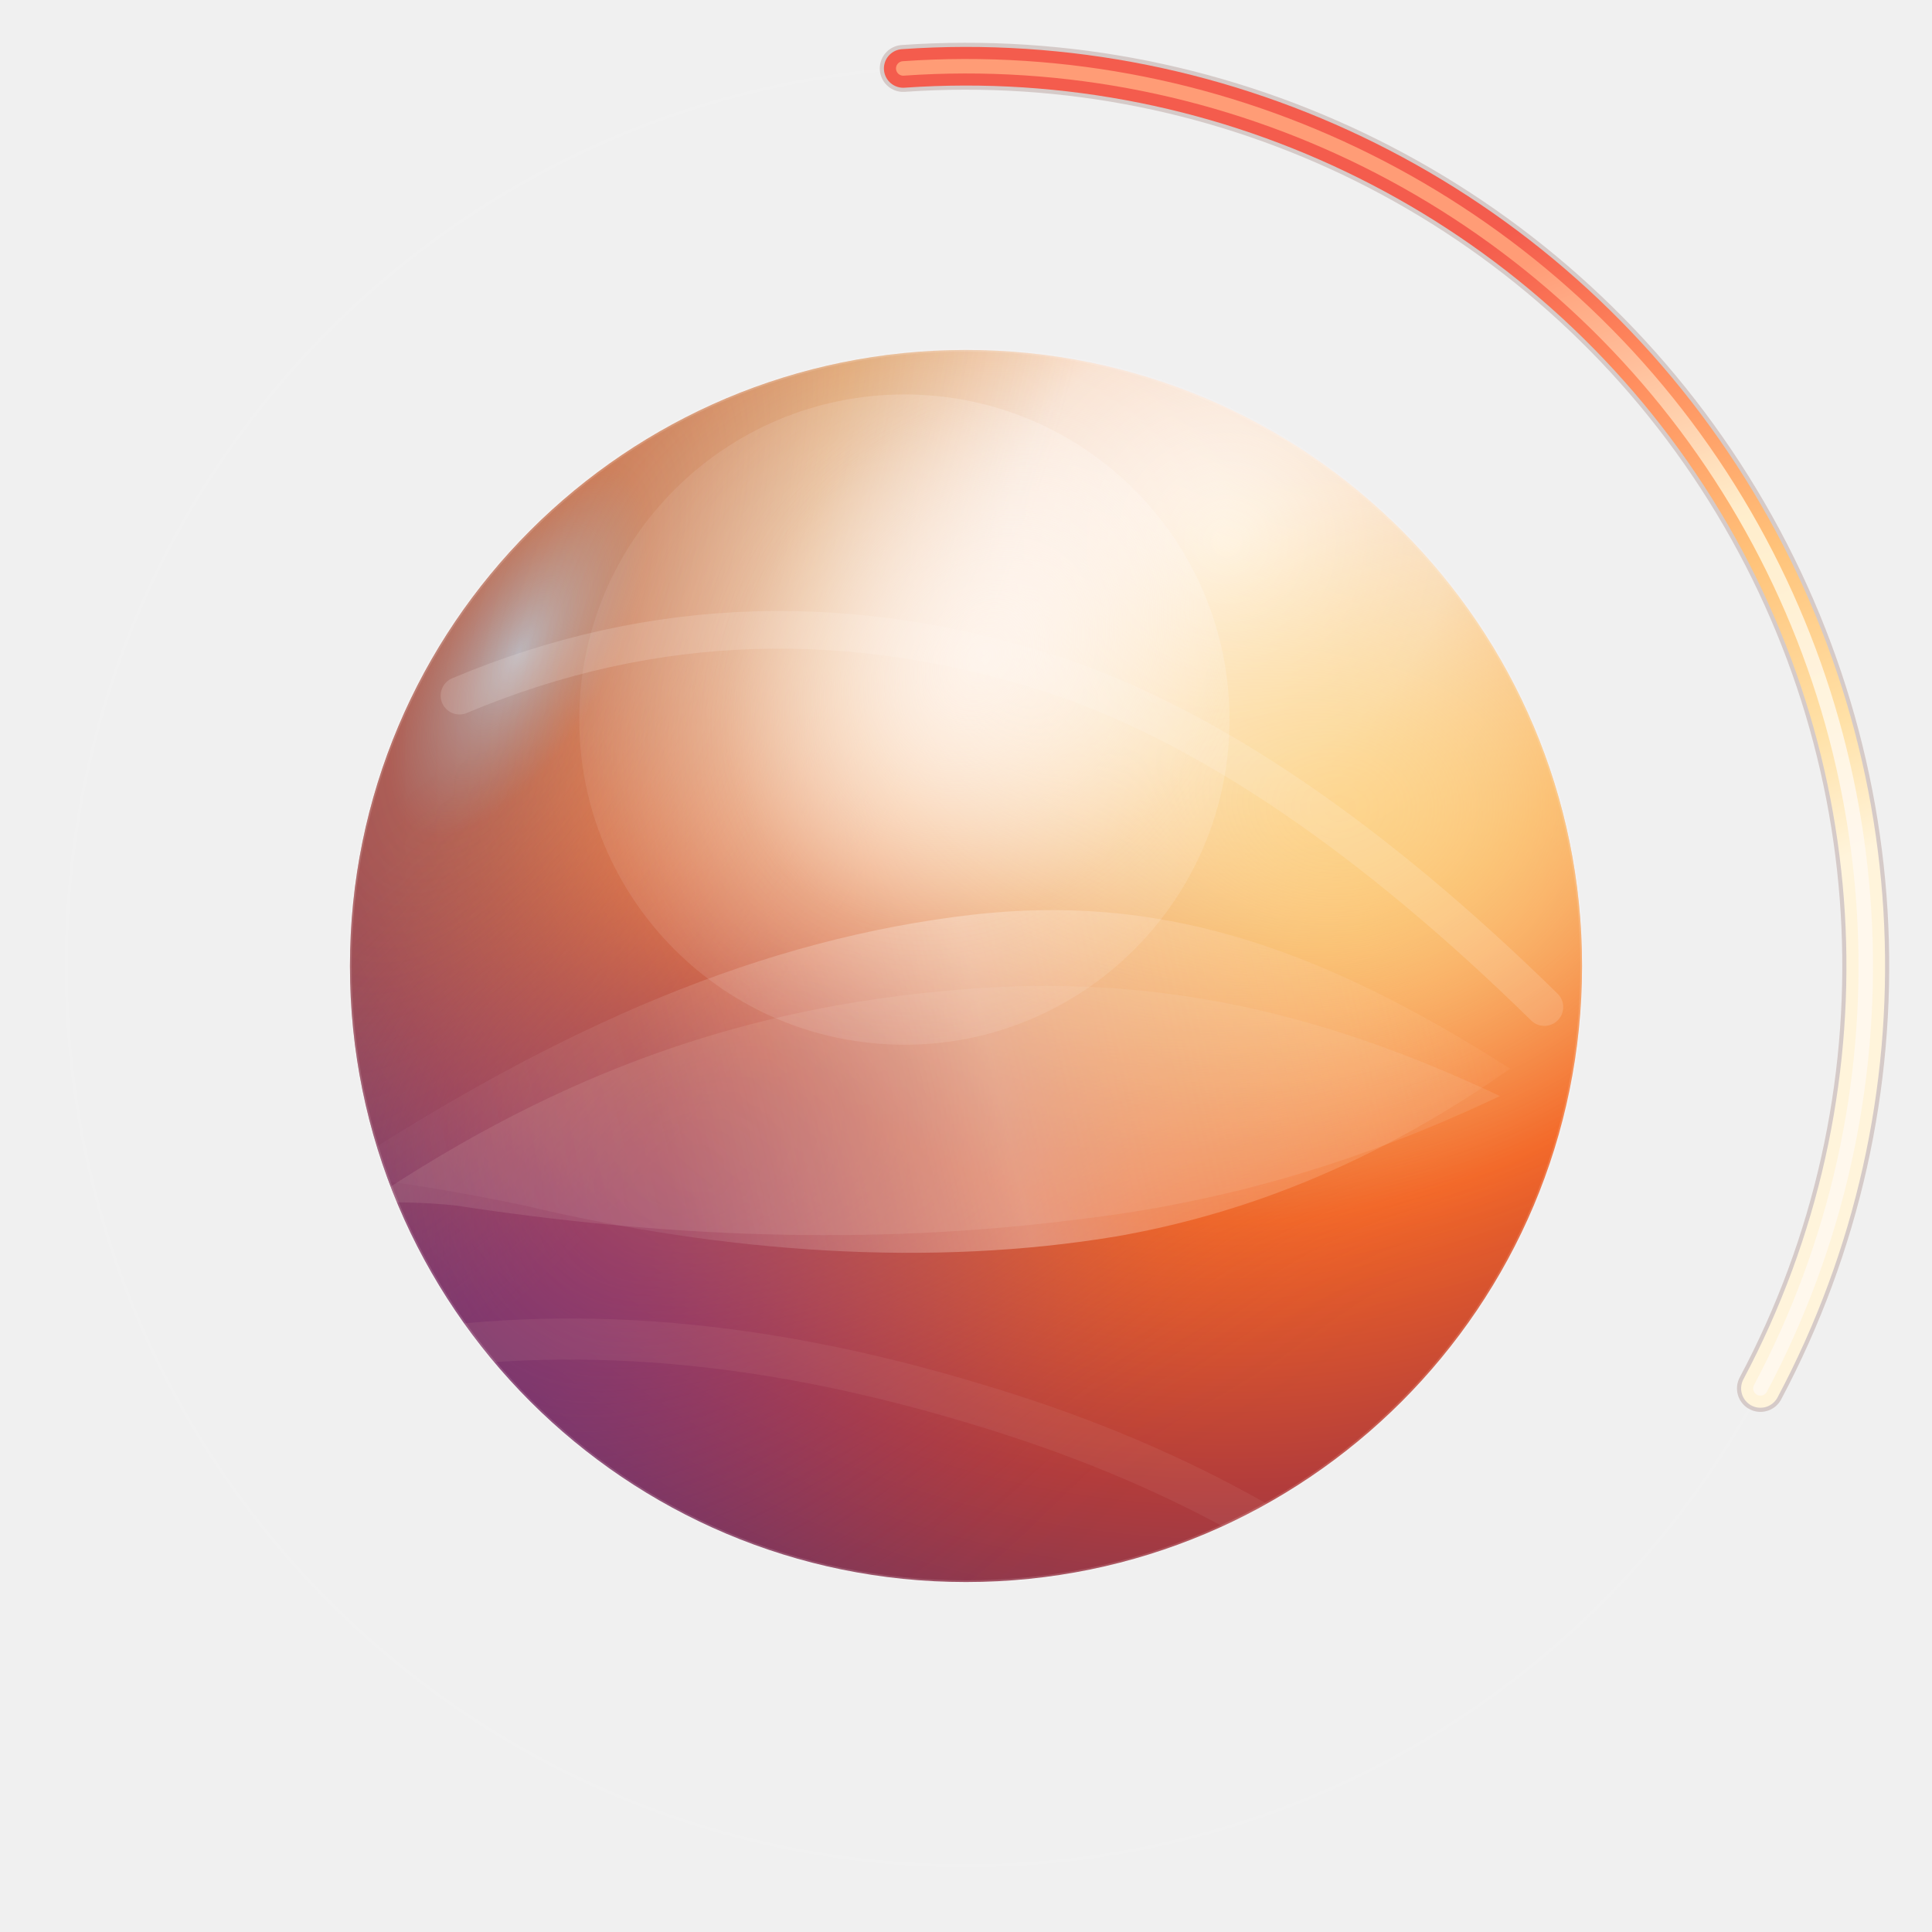
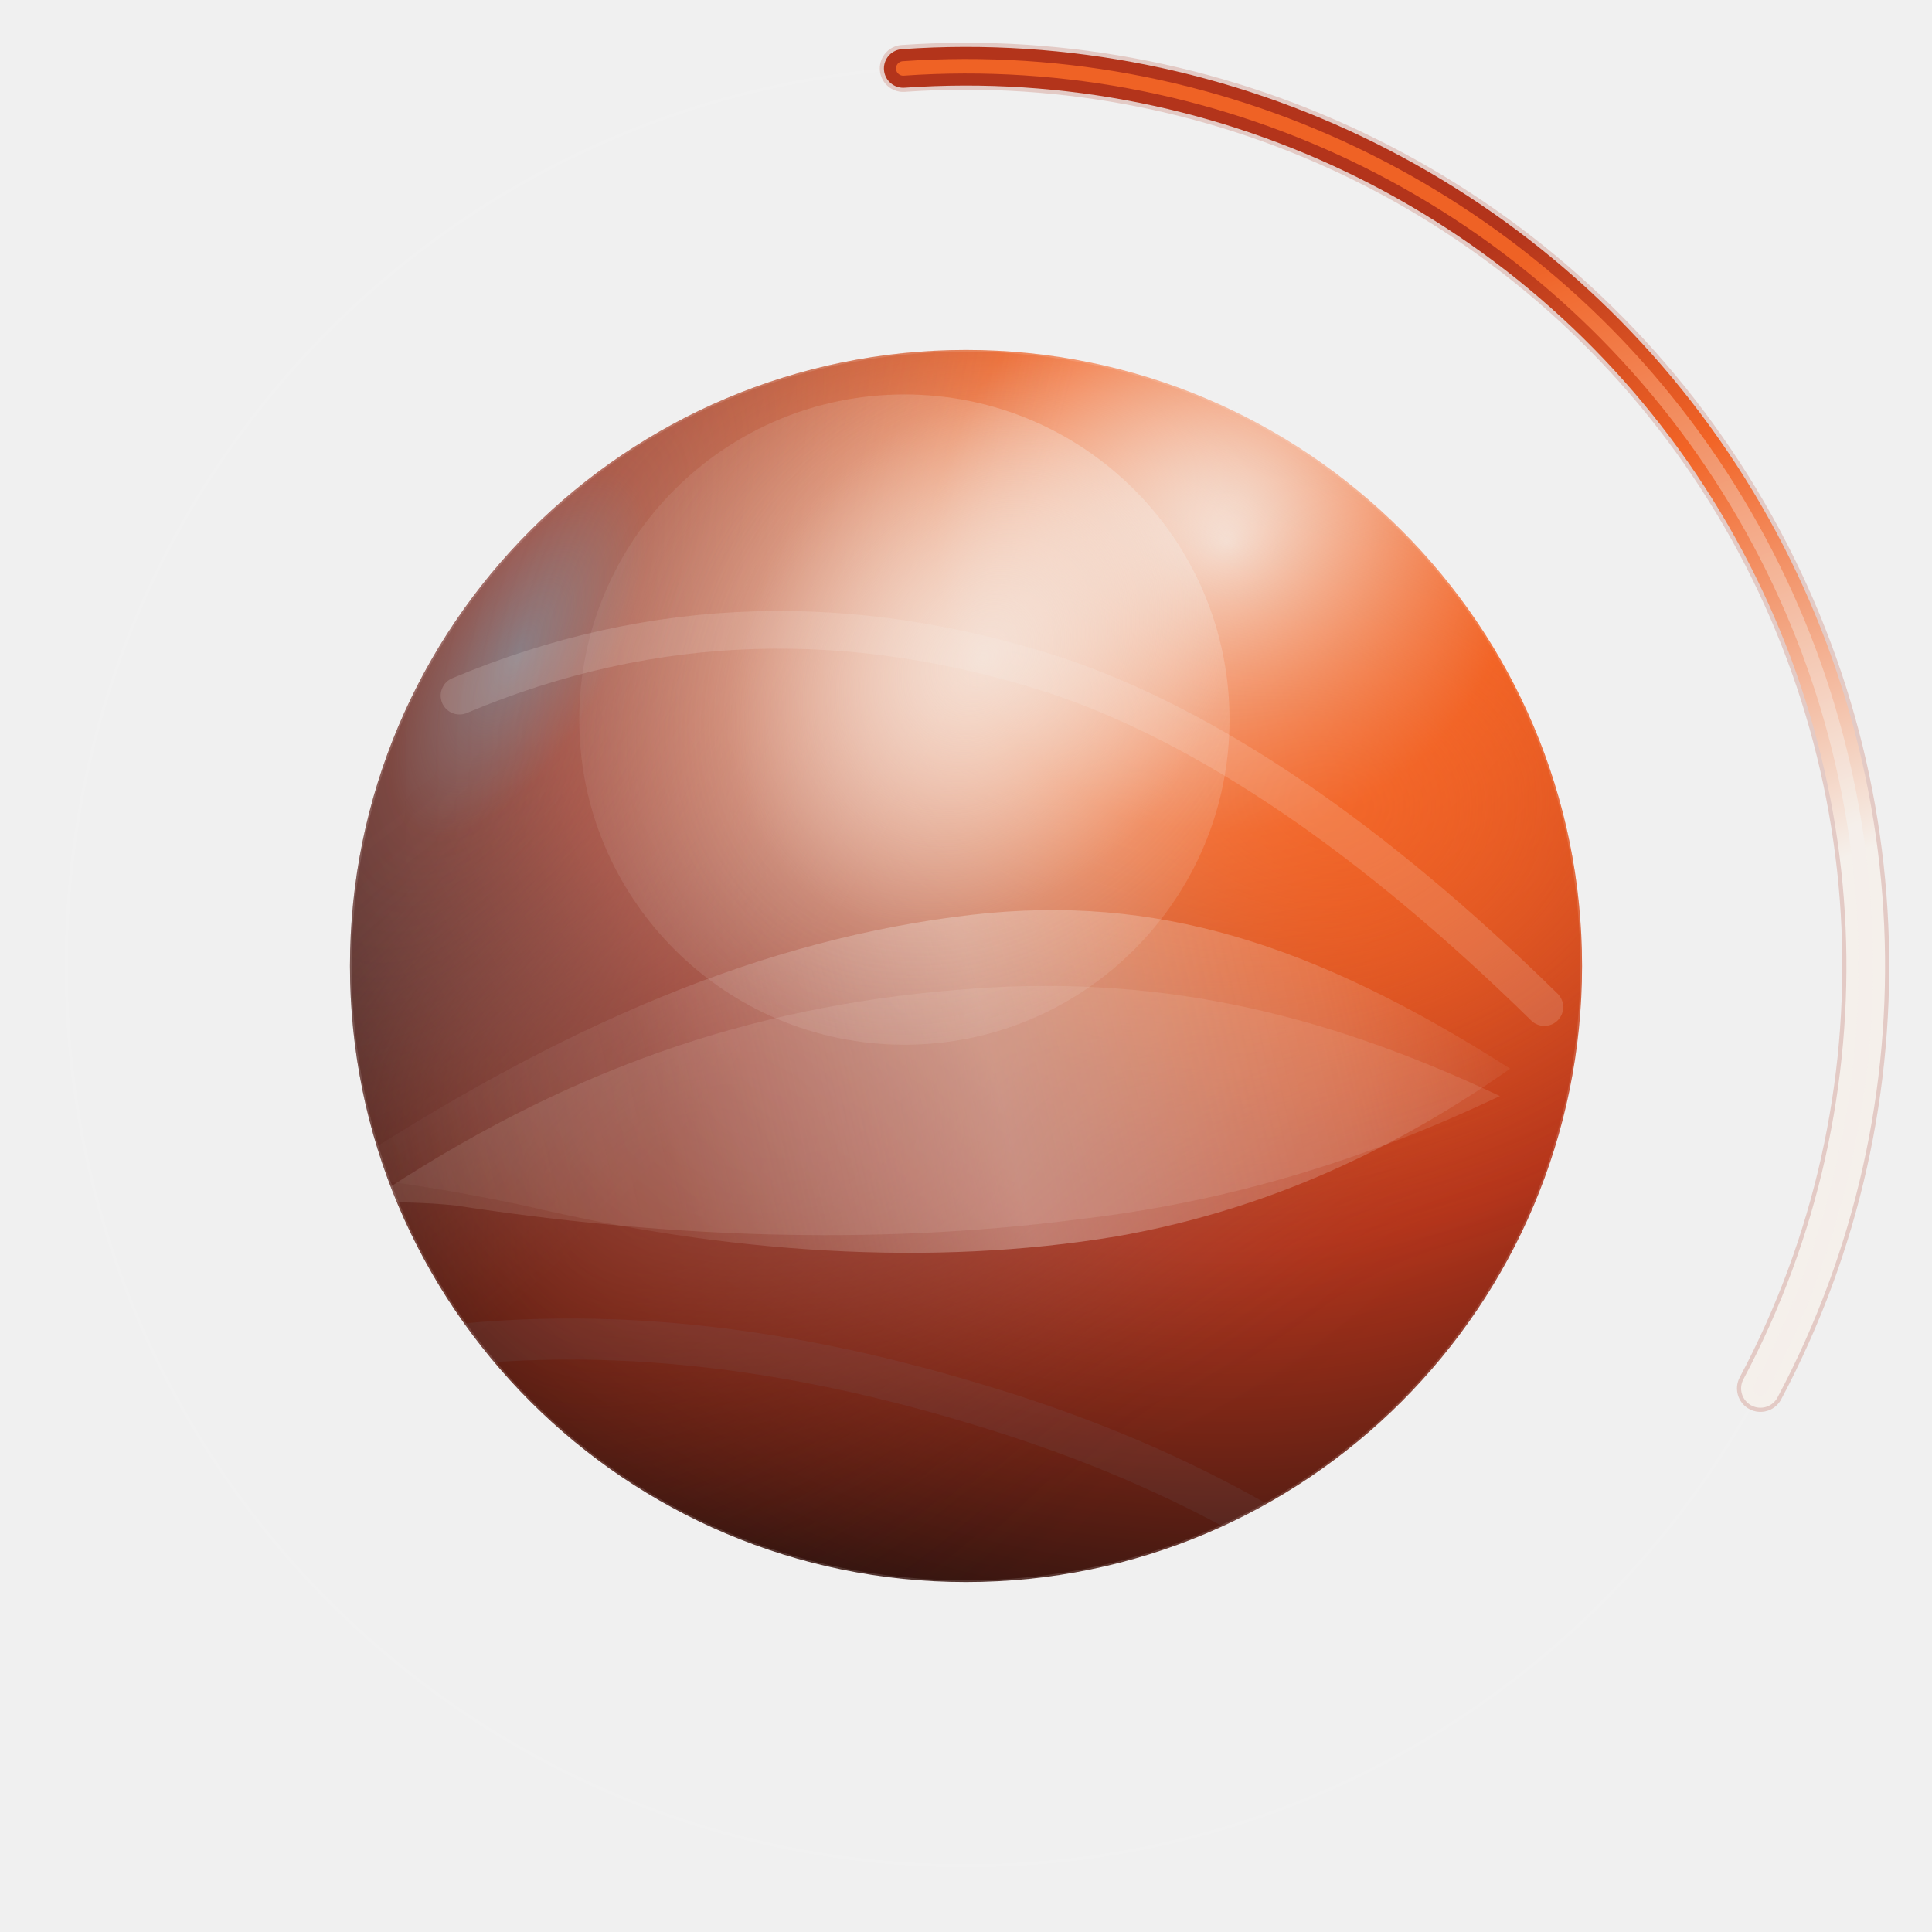
<svg xmlns="http://www.w3.org/2000/svg" width="512" height="512" viewBox="0 0 1400 1400" fill="none">
  <defs>
    <radialGradient id="favicon-orb-base" cx="0" cy="0" r="1" gradientUnits="userSpaceOnUse" gradientTransform="translate(856 450) rotate(136) scale(720 702)">
-       <stop stop-color="#FFF8F2" />
-       <stop offset="0.18" stop-color="#F8E1D0" />
-       <stop offset="0.34" stop-color="#F7B070" />
-       <stop offset="0.56" stop-color="#F26426" />
-       <stop offset="0.78" stop-color="#B23C3B" />
-       <stop offset="1" stop-color="#6A345F" />
+       <stop stop-color="#F5F0EB" />
+       <stop offset="0.24" stop-color="#F26426" />
+       <stop offset="0.58" stop-color="#B3341B" />
+       <stop offset="1" stop-color="#090A0C" />
    </radialGradient>
    <radialGradient id="favicon-orb-rim" cx="0" cy="0" r="1" gradientUnits="userSpaceOnUse" gradientTransform="translate(438 516) rotate(30) scale(240 540)">
-       <stop stop-color="#AFC5D7" stop-opacity="0.82" />
+       <stop stop-color="#7E8996" stop-opacity="0.82" />
      <stop offset="0.22" stop-color="#7E8996" stop-opacity="0.34" />
      <stop offset="1" stop-color="#7E8996" stop-opacity="0" />
    </radialGradient>
    <radialGradient id="favicon-soft-white" cx="0" cy="0" r="1" gradientUnits="userSpaceOnUse" gradientTransform="translate(710 520) rotate(128) scale(330 260)">
-       <stop stop-color="#FFF8F3" stop-opacity="0.74" />
-       <stop offset="0.52" stop-color="#FFF8F3" stop-opacity="0.2" />
-       <stop offset="1" stop-color="#FFF8F3" stop-opacity="0" />
+       <stop stop-color="#F5F0EB" stop-opacity="0.74" />
+       <stop offset="0.52" stop-color="#F5F0EB" stop-opacity="0.2" />
+       <stop offset="1" stop-color="#F5F0EB" stop-opacity="0" />
    </radialGradient>
    <radialGradient id="favicon-coral-bloom" cx="0" cy="0" r="1" gradientUnits="userSpaceOnUse" gradientTransform="translate(930 612) rotate(166) scale(270 220)">
-       <stop stop-color="#FFD77E" stop-opacity="0.82" />
-       <stop offset="1" stop-color="#FFD77E" stop-opacity="0" />
+       <stop stop-color="#F26426" stop-opacity="0.72" />
+       <stop offset="1" stop-color="#F26426" stop-opacity="0" />
    </radialGradient>
    <radialGradient id="favicon-violet-pocket" cx="0" cy="0" r="1" gradientUnits="userSpaceOnUse" gradientTransform="translate(500 866) rotate(-26) scale(334 244)">
-       <stop stop-color="#6B37A5" stop-opacity="0.54" />
-       <stop offset="1" stop-color="#6B37A5" stop-opacity="0" />
+       <stop stop-color="#B3341B" stop-opacity="0.54" />
+       <stop offset="1" stop-color="#B3341B" stop-opacity="0" />
    </radialGradient>
    <radialGradient id="favicon-blue-pocket" cx="0" cy="0" r="1" gradientUnits="userSpaceOnUse" gradientTransform="translate(620 760) rotate(8) scale(320 180)">
-       <stop stop-color="#8C4A53" stop-opacity="0.36" />
-       <stop offset="0.58" stop-color="#C46A4A" stop-opacity="0.22" />
-       <stop offset="1" stop-color="#C46A4A" stop-opacity="0" />
+       <stop stop-color="#7E8996" stop-opacity="0.36" />
+       <stop offset="0.58" stop-color="#7E8996" stop-opacity="0.22" />
+       <stop offset="1" stop-color="#7E8996" stop-opacity="0" />
    </radialGradient>
    <linearGradient id="favicon-fold-sheen" x1="290" y1="820" x2="1036" y2="650" gradientUnits="userSpaceOnUse">
-       <stop stop-color="#FFF7F0" stop-opacity="0" />
-       <stop offset="0.3" stop-color="#FFF7F0" stop-opacity="0.08" />
-       <stop offset="0.56" stop-color="#FFF7F0" stop-opacity="0.34" />
-       <stop offset="0.82" stop-color="#FFD7B2" stop-opacity="0.18" />
-       <stop offset="1" stop-color="#FFD7B2" stop-opacity="0" />
+       <stop stop-color="#F5F0EB" stop-opacity="0" />
+       <stop offset="0.3" stop-color="#F5F0EB" stop-opacity="0.08" />
+       <stop offset="0.56" stop-color="#F5F0EB" stop-opacity="0.34" />
+       <stop offset="0.82" stop-color="#F5F0EB" stop-opacity="0.18" />
+       <stop offset="1" stop-color="#F5F0EB" stop-opacity="0" />
    </linearGradient>
    <linearGradient id="favicon-flare-gradient" x1="860" y1="260" x2="1050" y2="736" gradientUnits="userSpaceOnUse">
-       <stop stop-color="#F45C4D" />
-       <stop offset="0.24" stop-color="#FF8A5D" />
-       <stop offset="0.56" stop-color="#FFC37A" />
-       <stop offset="0.82" stop-color="#FFE1A7" />
-       <stop offset="1" stop-color="#FFF4DB" />
+       <stop stop-color="#B3341B" />
+       <stop offset="0.38" stop-color="#F26426" />
+       <stop offset="1" stop-color="#F5F0EB" />
    </linearGradient>
    <linearGradient id="favicon-flare-core" x1="870" y1="280" x2="1036" y2="716" gradientUnits="userSpaceOnUse">
-       <stop stop-color="#FF9E78" />
-       <stop offset="0.48" stop-color="#FFF0CF" />
-       <stop offset="1" stop-color="#FFF8ED" />
+       <stop stop-color="#F26426" />
+       <stop offset="1" stop-color="#F5F0EB" />
    </linearGradient>
    <filter id="favicon-band-blur" x="0" y="0" width="1400" height="1400" filterUnits="userSpaceOnUse" color-interpolation-filters="sRGB">
      <feGaussianBlur stdDeviation="40" />
    </filter>
    <clipPath id="favicon-orb-clip">
      <circle cx="700" cy="700" r="360" />
    </clipPath>
  </defs>
  <circle cx="700" cy="700" r="652" stroke="#FFFFFF" stroke-opacity="0.06" stroke-width="2.2" />
-   <path d="M 654.52 49.59 A 652.00 652.00 0 0 1 1275.68 1006.10" fill="none" stroke="#6D352A" stroke-opacity="0.2" stroke-width="34" stroke-linecap="round" stroke-linejoin="round" shape-rendering="geometricPrecision" />
+   <path d="M 654.52 49.59 A 652.00 652.00 0 0 1 1275.68 1006.10" fill="none" stroke="#B3341B" stroke-opacity="0.2" stroke-width="34" stroke-linecap="round" stroke-linejoin="round" shape-rendering="geometricPrecision" />
  <path d="M 654.52 49.59 A 652.00 652.00 0 0 1 1275.68 1006.10" fill="none" stroke="url(#favicon-flare-gradient)" stroke-width="28" stroke-linecap="round" stroke-linejoin="round" shape-rendering="geometricPrecision" />
  <path d="M 654.52 49.59 A 652.00 652.00 0 0 1 1275.68 1006.10" fill="none" stroke="url(#favicon-flare-core)" stroke-opacity="0.96" stroke-width="10.5" stroke-linecap="round" stroke-linejoin="round" shape-rendering="geometricPrecision" />
  <g transform="translate(700 700) scale(1.24) translate(-700 -700)">
    <circle cx="700" cy="700" r="360" fill="url(#favicon-orb-base)" />
    <circle cx="700" cy="700" r="360" fill="url(#favicon-orb-rim)" />
    <g clip-path="url(#favicon-orb-clip)">
      <g filter="url(#favicon-band-blur)">
        <ellipse cx="672" cy="538" rx="280" ry="184" fill="url(#favicon-soft-white)" />
        <ellipse cx="930" cy="640" rx="246" ry="214" fill="url(#favicon-coral-bloom)" />
        <ellipse cx="508" cy="904" rx="286" ry="218" fill="url(#favicon-violet-pocket)" />
        <ellipse cx="662" cy="774" rx="316" ry="176" fill="url(#favicon-blue-pocket)" />
      </g>
      <path d="M330 822C464 734 582 684 704 670C810 658 902 686 1018 760C944 812 868 844 788 858C680 876 560 868 442 840C404 832 368 826 330 822Z" fill="url(#favicon-fold-sheen)" />
-       <path d="M350 838C466 760 574 724 694 714C808 704 906 726 1012 776C932 814 852 838 766 848C642 864 520 858 402 840C384 838 366 838 350 838Z" fill="#F5E3D2" fill-opacity="0.11" />
-       <path d="M404 542C518 494 634 492 752 530C842 560 938 626 1038 724" stroke="#FFF7F1" stroke-opacity="0.16" stroke-width="22" stroke-linecap="round" />
-       <path d="M344 930C456 908 574 916 706 956C820 990 910 1040 988 1110" stroke="#E2B2A0" stroke-opacity="0.1" stroke-width="24" stroke-linecap="round" />
-       <circle cx="1118" cy="490" r="50" fill="#FFF9F2" fill-opacity="0.9" />
+       <path d="M350 838C466 760 574 724 694 714C808 704 906 726 1012 776C932 814 852 838 766 848C642 864 520 858 402 840C384 838 366 838 350 838Z" fill="#F5F0EB" fill-opacity="0.11" />
+       <path d="M404 542C518 494 634 492 752 530C842 560 938 626 1038 724" stroke="#F5F0EB" stroke-opacity="0.16" stroke-width="22" stroke-linecap="round" />
+       <path d="M344 930C456 908 574 916 706 956C820 990 910 1040 988 1110" stroke="#7E8996" stroke-opacity="0.1" stroke-width="24" stroke-linecap="round" />
+       <circle cx="1118" cy="490" r="50" fill="#F5F0EB" fill-opacity="0.9" />
      <circle cx="664" cy="556" r="190" fill="url(#favicon-soft-white)" />
    </g>
-     <circle cx="700" cy="700" r="360" fill="none" stroke="#FFF8F2" stroke-opacity="0.14" stroke-width="2" />
+     <circle cx="700" cy="700" r="360" fill="none" stroke="#F5F0EB" stroke-opacity="0.14" stroke-width="2" />
  </g>
</svg>
